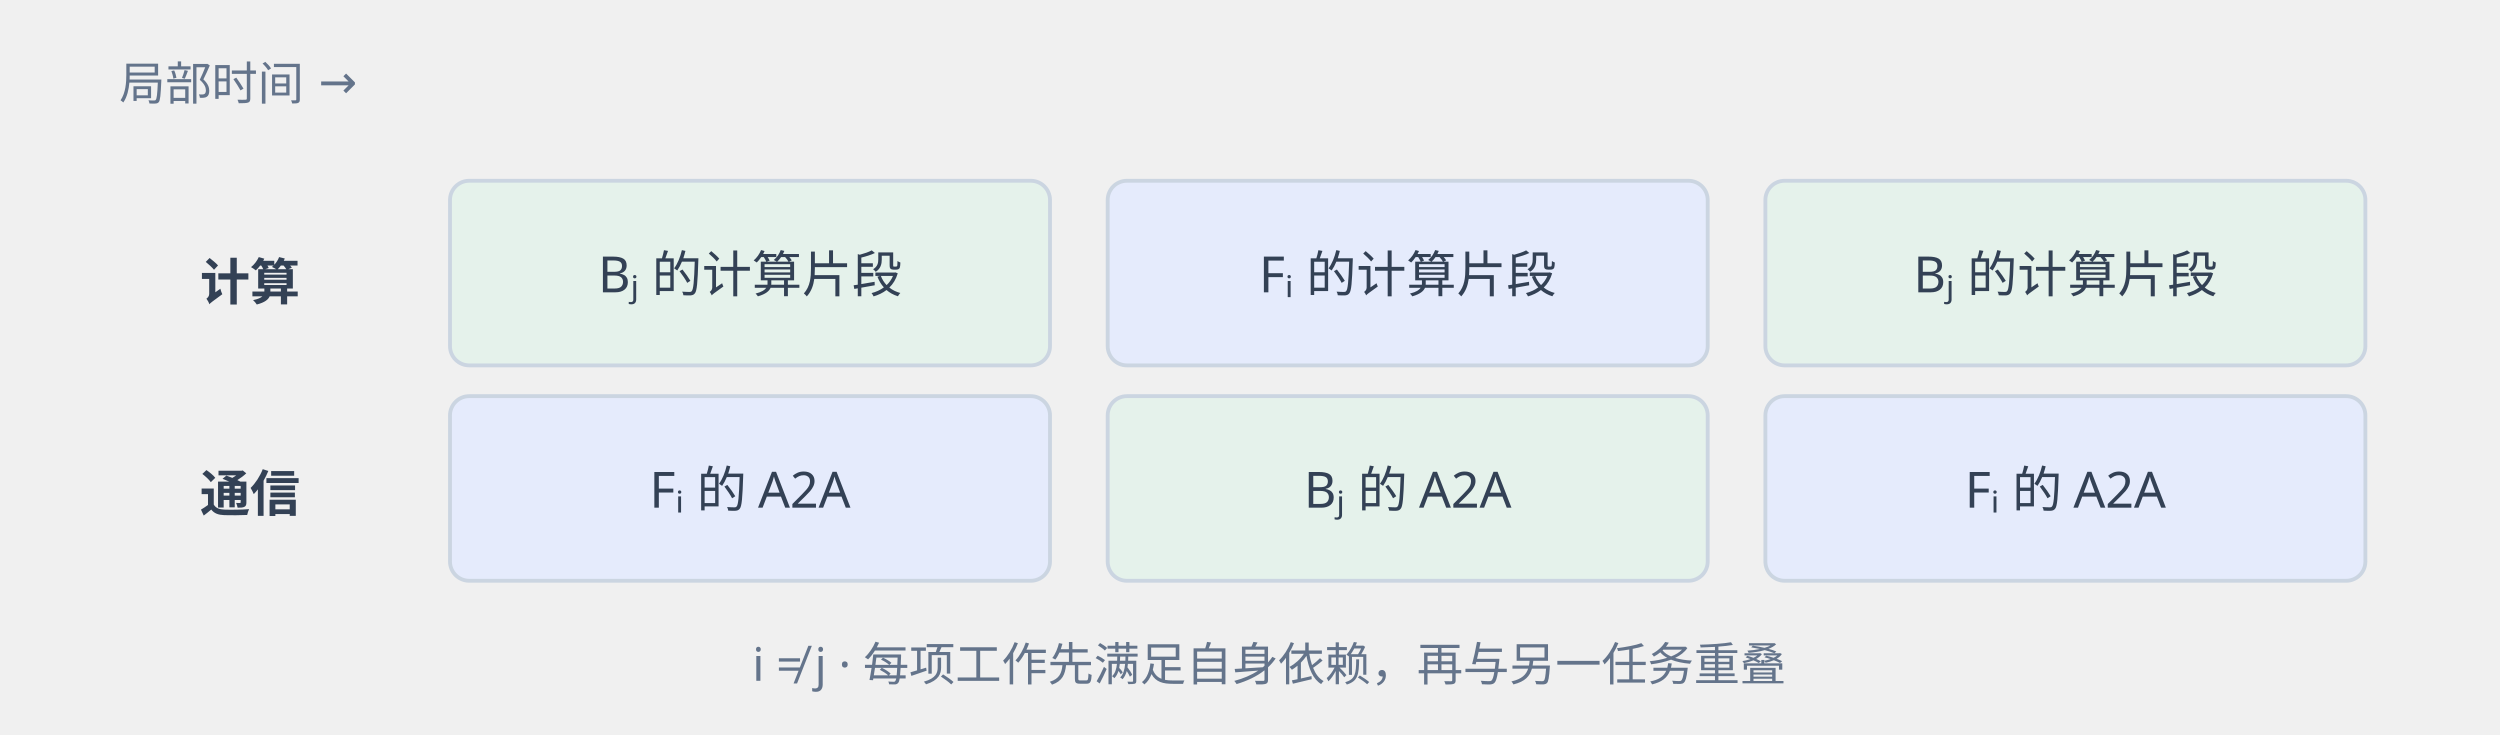
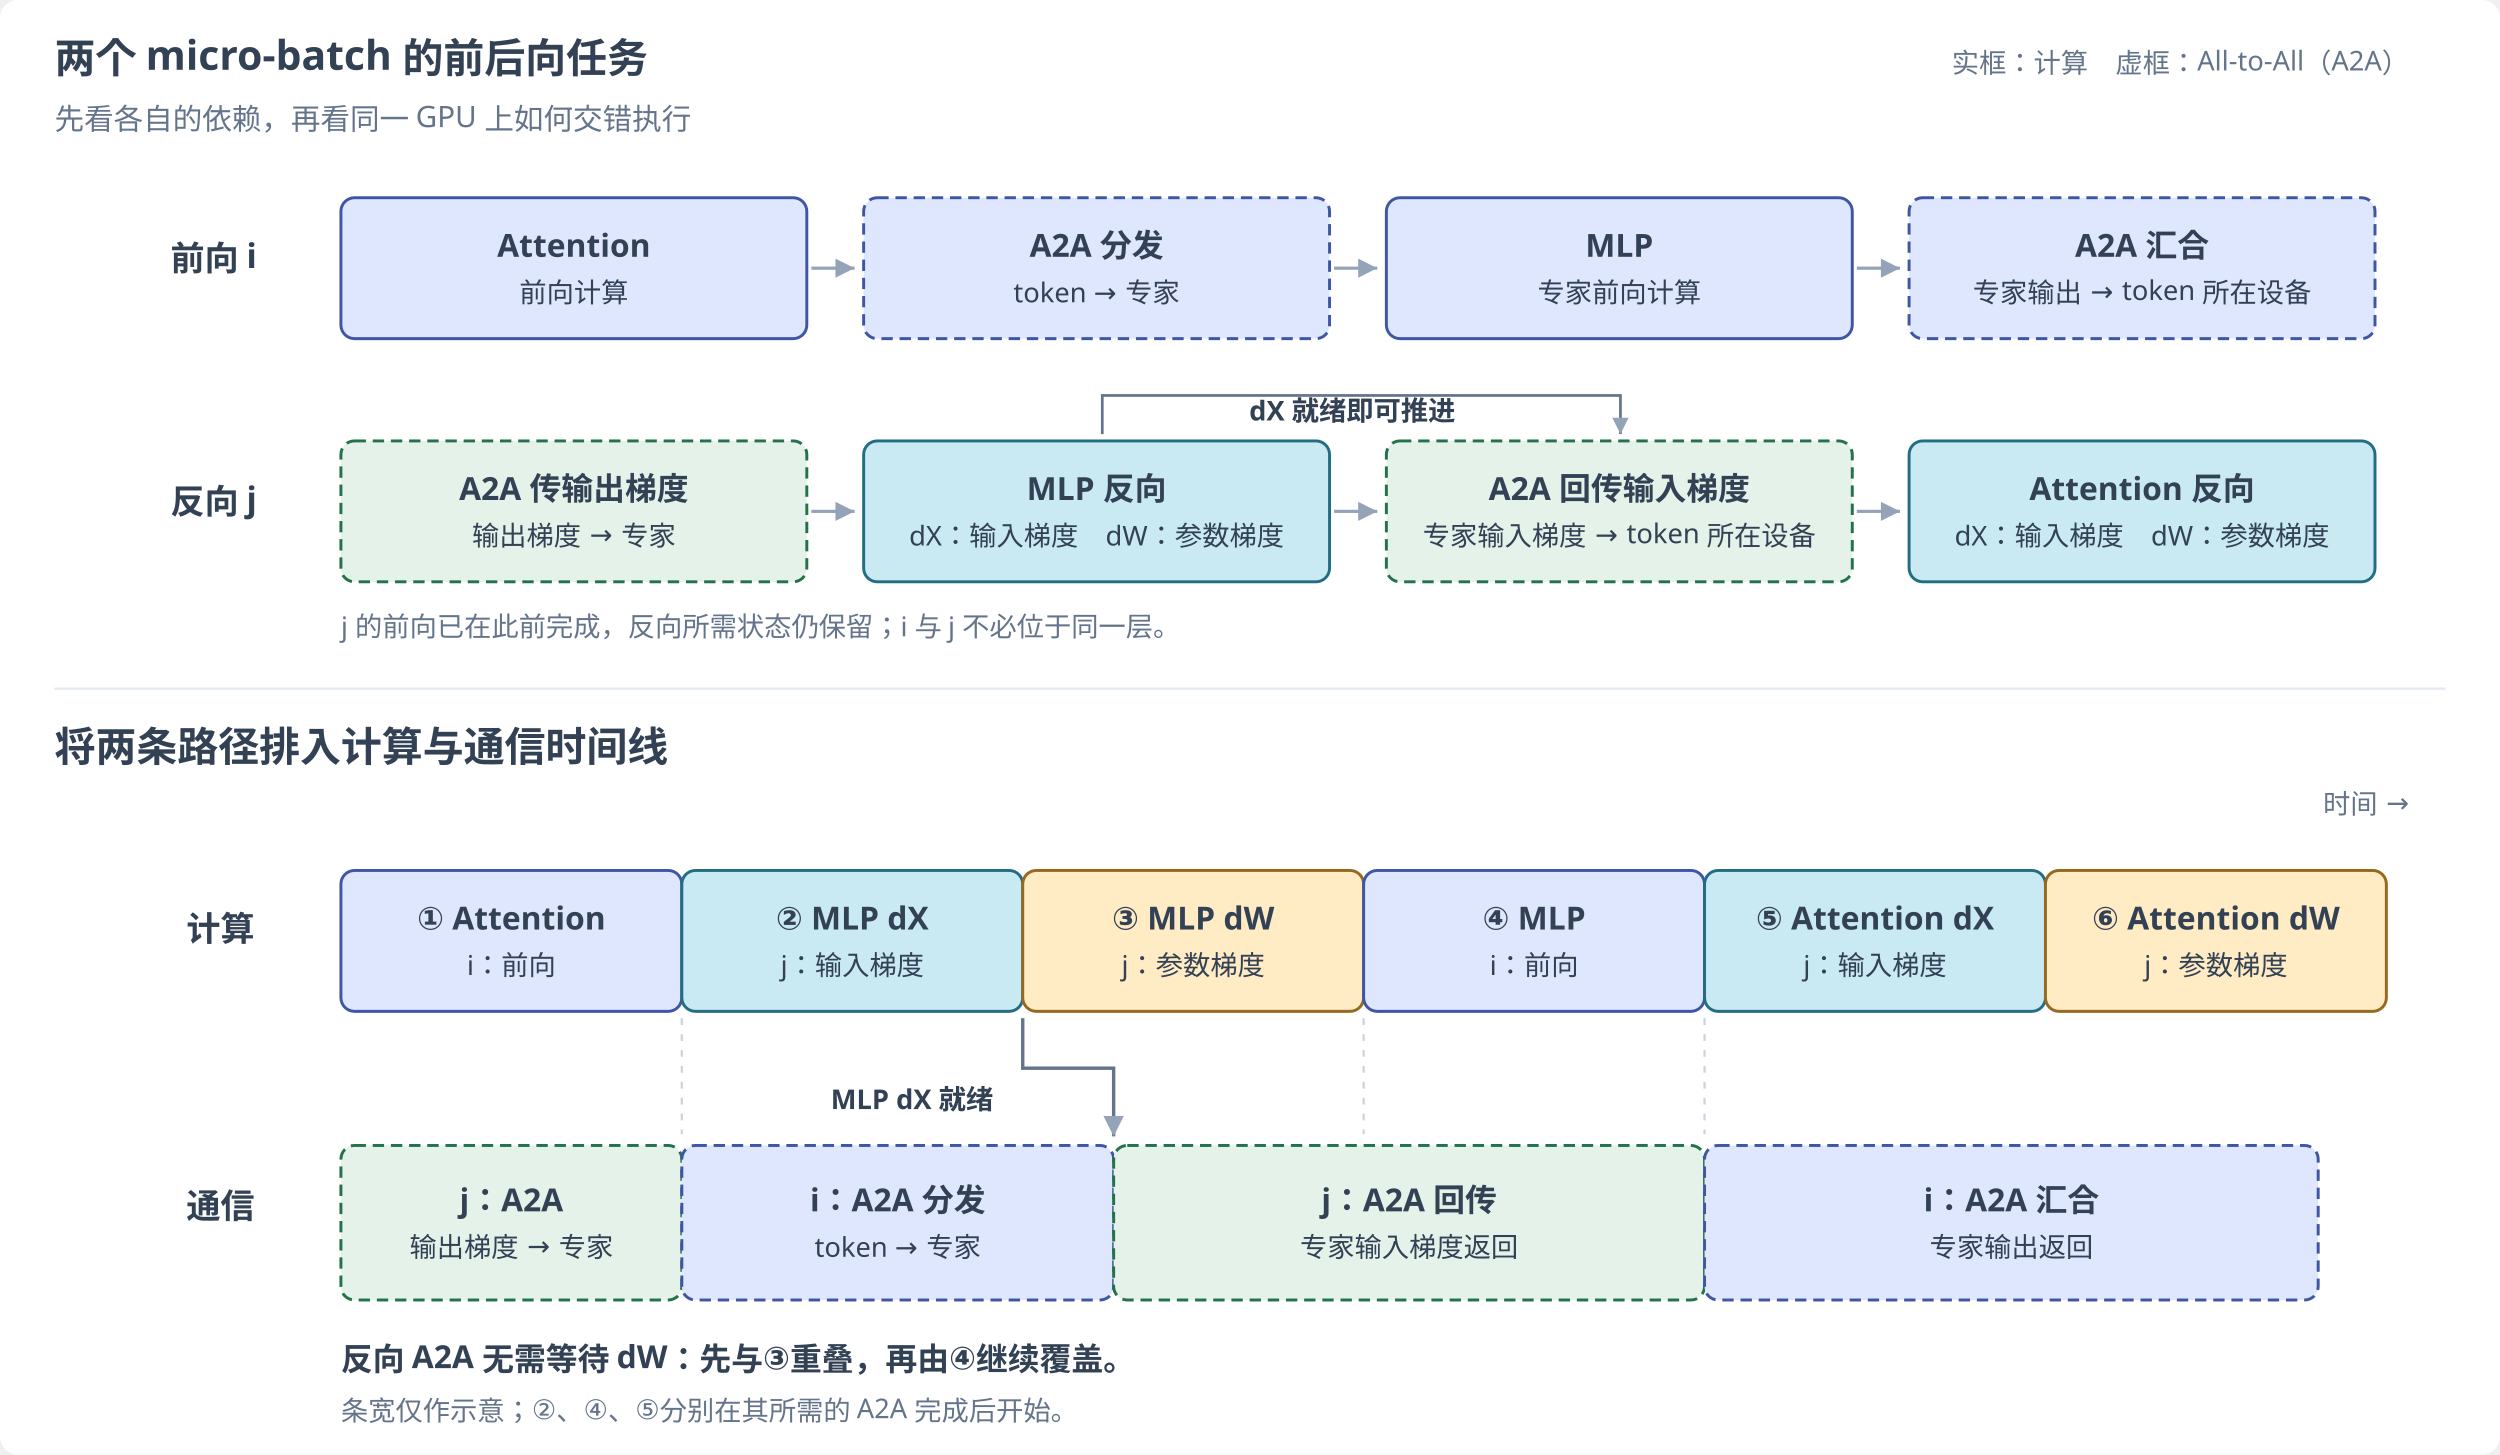
- <svg xmlns="http://www.w3.org/2000/svg" viewBox="0 0 650 191" role="img" aria-label="不同 micro-batch 的计算与 A2A 通信交替重叠的局部片段">
+ <svg xmlns="http://www.w3.org/2000/svg" viewBox="0 0 1100 640" role="img" aria-labelledby="title desc">
  <defs>
    <marker id="arrow" markerWidth="7" markerHeight="7" refX="6" refY="3" orient="auto">
-       <path d="M0 0 L6 3 L0 6" fill="#64748b" />
+       <path d="M0 0 L6 3 L0 6" fill="#94a3b8" />
    </marker>
  </defs>
-   <g font-family="system-ui, sans-serif" fill="#334155" font-size="13">
-     <text x="31" y="26" font-size="12" fill="#64748b" font-weight="400" text-anchor="start">局部时间 →</text>
-     <text x="65" y="78" font-size="13" fill="#334155" font-weight="600" text-anchor="middle">计算</text>
-     <text x="65" y="133" font-size="13" fill="#334155" font-weight="600" text-anchor="middle">通信</text>
-     <rect x="117" y="47" width="156" height="48" rx="5" fill="#e5f2eb" stroke="#cbd5e1" />
-     <text x="195" y="76" font-size="13" fill="#334155" font-weight="400" text-anchor="middle">Bⱼ 的计算片段</text>
-     <rect x="117" y="103" width="156" height="48" rx="5" fill="#e5ebfc" stroke="#cbd5e1" />
-     <text x="195" y="132" font-size="13" fill="#334155" font-weight="400" text-anchor="middle">Fᵢ 的 A2A</text>
-     <rect x="288" y="47" width="156" height="48" rx="5" fill="#e5ebfc" stroke="#cbd5e1" />
-     <text x="366" y="76" font-size="13" fill="#334155" font-weight="400" text-anchor="middle">Fᵢ 的计算片段</text>
-     <rect x="288" y="103" width="156" height="48" rx="5" fill="#e5f2eb" stroke="#cbd5e1" />
-     <text x="366" y="132" font-size="13" fill="#334155" font-weight="400" text-anchor="middle">Bⱼ 的 A2A</text>
-     <rect x="459" y="47" width="156" height="48" rx="5" fill="#e5f2eb" stroke="#cbd5e1" />
-     <text x="537" y="76" font-size="13" fill="#334155" font-weight="400" text-anchor="middle">Bⱼ 的计算片段</text>
-     <rect x="459" y="103" width="156" height="48" rx="5" fill="#e5ebfc" stroke="#cbd5e1" />
-     <text x="537" y="132" font-size="13" fill="#334155" font-weight="400" text-anchor="middle">Fᵢ 的 A2A</text>
-     <text x="330" y="177" font-size="12" fill="#64748b" font-weight="400" text-anchor="middle">i ≠ j · 每项工作先满足自身依赖，再与另一任务重叠</text>
+   <rect width="1100" height="640" rx="8" fill="#fff" />
+   <g font-family="system-ui, sans-serif">
+     <text x="24" y="32" font-size="18" font-weight="600" text-anchor="start" fill="#334155">两个 micro-batch 的前后向任务</text>
+     <text x="24" y="57" font-size="13" font-weight="400" text-anchor="start" fill="#64748b">先看各自的依赖，再看同一 GPU 上如何交错执行</text>
+     <text x="1060" y="32" font-size="12" font-weight="400" text-anchor="end" fill="#64748b">实框：计算　虚框：All-to-All（A2A）</text>
+     <text x="113" y="119" font-size="15" font-weight="600" text-anchor="end" fill="#334155">前向 i</text>
+     <rect x="150" y="87" width="205" height="62" rx="6" fill="#dfe7ff" stroke="#3f56a4" stroke-width="1.3" />
+     <text x="252.5" y="113.0" font-size="14" font-weight="600" text-anchor="middle" fill="#334155">Attention</text>
+     <text x="252.5" y="133.0" font-size="12" font-weight="400" text-anchor="middle" fill="#334155">前向计算</text>
+     <path d="M357 118 H376" fill="none" stroke="#94a3b8" stroke-width="1.4" marker-end="url(#arrow)" />
+     <rect x="380" y="87" width="205" height="62" rx="6" fill="#dfe7ff" stroke="#3f56a4" stroke-width="1.3" stroke-dasharray="5 3" />
+     <text x="482.5" y="113.0" font-size="14" font-weight="600" text-anchor="middle" fill="#334155">A2A 分发</text>
+     <text x="482.5" y="133.0" font-size="12" font-weight="400" text-anchor="middle" fill="#334155">token → 专家</text>
+     <path d="M587 118 H606" fill="none" stroke="#94a3b8" stroke-width="1.4" marker-end="url(#arrow)" />
+     <rect x="610" y="87" width="205" height="62" rx="6" fill="#dfe7ff" stroke="#3f56a4" stroke-width="1.3" />
+     <text x="712.5" y="113.0" font-size="14" font-weight="600" text-anchor="middle" fill="#334155">MLP</text>
+     <text x="712.5" y="133.0" font-size="12" font-weight="400" text-anchor="middle" fill="#334155">专家前向计算</text>
+     <path d="M817 118 H836" fill="none" stroke="#94a3b8" stroke-width="1.4" marker-end="url(#arrow)" />
+     <rect x="840" y="87" width="205" height="62" rx="6" fill="#dfe7ff" stroke="#3f56a4" stroke-width="1.3" stroke-dasharray="5 3" />
+     <text x="942.5" y="113.0" font-size="14" font-weight="600" text-anchor="middle" fill="#334155">A2A 汇合</text>
+     <text x="942.5" y="133.0" font-size="12" font-weight="400" text-anchor="middle" fill="#334155">专家输出 → token 所在设备</text>
+     <text x="113" y="226" font-size="15" font-weight="600" text-anchor="end" fill="#334155">反向 j</text>
+     <rect x="150" y="194" width="205" height="62" rx="6" fill="#e4f2e9" stroke="#247249" stroke-width="1.3" stroke-dasharray="5 3" />
+     <text x="252.5" y="220.0" font-size="14" font-weight="600" text-anchor="middle" fill="#334155">A2A 传输出梯度</text>
+     <text x="252.5" y="240.0" font-size="12" font-weight="400" text-anchor="middle" fill="#334155">输出梯度 → 专家</text>
+     <path d="M357 225 H376" fill="none" stroke="#94a3b8" stroke-width="1.4" marker-end="url(#arrow)" />
+     <rect x="380" y="194" width="205" height="62" rx="6" fill="#c9e9f3" stroke="#236d83" stroke-width="1.3" />
+     <text x="482.5" y="220.0" font-size="14" font-weight="600" text-anchor="middle" fill="#334155">MLP 反向</text>
+     <text x="482.5" y="240.0" font-size="12" font-weight="400" text-anchor="middle" fill="#334155">dX：输入梯度　dW：参数梯度</text>
+     <path d="M587 225 H606" fill="none" stroke="#94a3b8" stroke-width="1.4" marker-end="url(#arrow)" />
+     <rect x="610" y="194" width="205" height="62" rx="6" fill="#e4f2e9" stroke="#247249" stroke-width="1.3" stroke-dasharray="5 3" />
+     <text x="712.5" y="220.0" font-size="14" font-weight="600" text-anchor="middle" fill="#334155">A2A 回传输入梯度</text>
+     <text x="712.5" y="240.0" font-size="12" font-weight="400" text-anchor="middle" fill="#334155">专家输入梯度 → token 所在设备</text>
+     <path d="M817 225 H836" fill="none" stroke="#94a3b8" stroke-width="1.4" marker-end="url(#arrow)" />
+     <rect x="840" y="194" width="205" height="62" rx="6" fill="#c9e9f3" stroke="#236d83" stroke-width="1.3" />
+     <text x="942.5" y="220.0" font-size="14" font-weight="600" text-anchor="middle" fill="#334155">Attention 反向</text>
+     <text x="942.5" y="240.0" font-size="12" font-weight="400" text-anchor="middle" fill="#334155">dX：输入梯度　dW：参数梯度</text>
+     <text x="595" y="185" font-size="12" font-weight="600" text-anchor="middle" fill="#334155">dX 就绪即可推进</text>
+     <path d="M485 191 V174 H713 V191" fill="none" stroke="#64748b" stroke-width="1.2" marker-end="url(#arrow)" />
+     <text x="150" y="280" font-size="12" font-weight="400" text-anchor="start" fill="#64748b">j 的前向已在此前完成，反向所需状态仍保留；i 与 j 不必位于同一层。</text>
+     <path d="M24 303 H1076" stroke="#e2e8f0" />
+     <text x="24" y="335" font-size="18" font-weight="600" text-anchor="start" fill="#334155">将两条路径排入计算与通信时间线</text>
+     <text x="1060" y="358" font-size="12" font-weight="400" text-anchor="end" fill="#64748b">时间 →</text>
+     <text x="112" y="414" font-size="15" font-weight="600" text-anchor="end" fill="#334155">计算</text>
+     <rect x="150" y="383" width="150" height="62" rx="6" fill="#dfe7ff" stroke="#3f56a4" stroke-width="1.3" />
+     <text x="225.0" y="409.0" font-size="14" font-weight="600" text-anchor="middle" fill="#334155">① Attention</text>
+     <text x="225.0" y="429.0" font-size="12" font-weight="400" text-anchor="middle" fill="#334155">i：前向</text>
+     <rect x="300" y="383" width="150" height="62" rx="6" fill="#c9e9f3" stroke="#236d83" stroke-width="1.3" />
+     <text x="375.0" y="409.0" font-size="14" font-weight="600" text-anchor="middle" fill="#334155">② MLP dX</text>
+     <text x="375.0" y="429.0" font-size="12" font-weight="400" text-anchor="middle" fill="#334155">j：输入梯度</text>
+     <rect x="450" y="383" width="150" height="62" rx="6" fill="#ffebc4" stroke="#956a20" stroke-width="1.3" />
+     <text x="525.0" y="409.0" font-size="14" font-weight="600" text-anchor="middle" fill="#334155">③ MLP dW</text>
+     <text x="525.0" y="429.0" font-size="12" font-weight="400" text-anchor="middle" fill="#334155">j：参数梯度</text>
+     <rect x="600" y="383" width="150" height="62" rx="6" fill="#dfe7ff" stroke="#3f56a4" stroke-width="1.3" />
+     <text x="675.0" y="409.0" font-size="14" font-weight="600" text-anchor="middle" fill="#334155">④ MLP</text>
+     <text x="675.0" y="429.0" font-size="12" font-weight="400" text-anchor="middle" fill="#334155">i：前向</text>
+     <rect x="750" y="383" width="150" height="62" rx="6" fill="#c9e9f3" stroke="#236d83" stroke-width="1.3" />
+     <text x="825.0" y="409.0" font-size="14" font-weight="600" text-anchor="middle" fill="#334155">⑤ Attention dX</text>
+     <text x="825.0" y="429.0" font-size="12" font-weight="400" text-anchor="middle" fill="#334155">j：输入梯度</text>
+     <rect x="900" y="383" width="150" height="62" rx="6" fill="#ffebc4" stroke="#956a20" stroke-width="1.3" />
+     <text x="975.0" y="409.0" font-size="14" font-weight="600" text-anchor="middle" fill="#334155">⑥ Attention dW</text>
+     <text x="975.0" y="429.0" font-size="12" font-weight="400" text-anchor="middle" fill="#334155">j：参数梯度</text>
+     <text x="112" y="536" font-size="15" font-weight="600" text-anchor="end" fill="#334155">通信</text>
+     <rect x="150" y="504" width="150" height="68" rx="6" fill="#e4f2e9" stroke="#247249" stroke-width="1.3" stroke-dasharray="5 3" />
+     <text x="225.0" y="533.0" font-size="14" font-weight="600" text-anchor="middle" fill="#334155">j：A2A</text>
+     <text x="225.0" y="553.0" font-size="12" font-weight="400" text-anchor="middle" fill="#334155">输出梯度 → 专家</text>
+     <rect x="300" y="504" width="190" height="68" rx="6" fill="#dfe7ff" stroke="#3f56a4" stroke-width="1.3" stroke-dasharray="5 3" />
+     <text x="395.0" y="533.0" font-size="14" font-weight="600" text-anchor="middle" fill="#334155">i：A2A 分发</text>
+     <text x="395.0" y="553.0" font-size="12" font-weight="400" text-anchor="middle" fill="#334155">token → 专家</text>
+     <rect x="490" y="504" width="260" height="68" rx="6" fill="#e4f2e9" stroke="#247249" stroke-width="1.3" stroke-dasharray="5 3" />
+     <text x="620.0" y="533.0" font-size="14" font-weight="600" text-anchor="middle" fill="#334155">j：A2A 回传</text>
+     <text x="620.0" y="553.0" font-size="12" font-weight="400" text-anchor="middle" fill="#334155">专家输入梯度返回</text>
+     <rect x="750" y="504" width="270" height="68" rx="6" fill="#dfe7ff" stroke="#3f56a4" stroke-width="1.3" stroke-dasharray="5 3" />
+     <text x="885.0" y="533.0" font-size="14" font-weight="600" text-anchor="middle" fill="#334155">i：A2A 汇合</text>
+     <text x="885.0" y="553.0" font-size="12" font-weight="400" text-anchor="middle" fill="#334155">专家输出返回</text>
+     <path d="M450 448 V470 H490 V500" fill="none" stroke="#64748b" stroke-width="1.5" marker-end="url(#arrow)" />
+     <text x="437" y="488" font-size="12" font-weight="600" text-anchor="end" fill="#334155">MLP dX 就绪</text>
+     <path d="M300 448 V499" stroke="#cbd5e1" stroke-dasharray="3 4" />
+     <path d="M600 448 V499" stroke="#cbd5e1" stroke-dasharray="3 4" />
+     <path d="M750 448 V499" stroke="#cbd5e1" stroke-dasharray="3 4" />
+     <text x="150" y="603" font-size="14" font-weight="600" text-anchor="start" fill="#334155">反向 A2A 无需等待 dW：先与③重叠，再由④继续覆盖。</text>
+     <text x="150" y="625" font-size="12" font-weight="400" text-anchor="start" fill="#64748b">条宽仅作示意；②、④、⑤分别在其所需的 A2A 完成后开始。</text>
  </g>
</svg>
